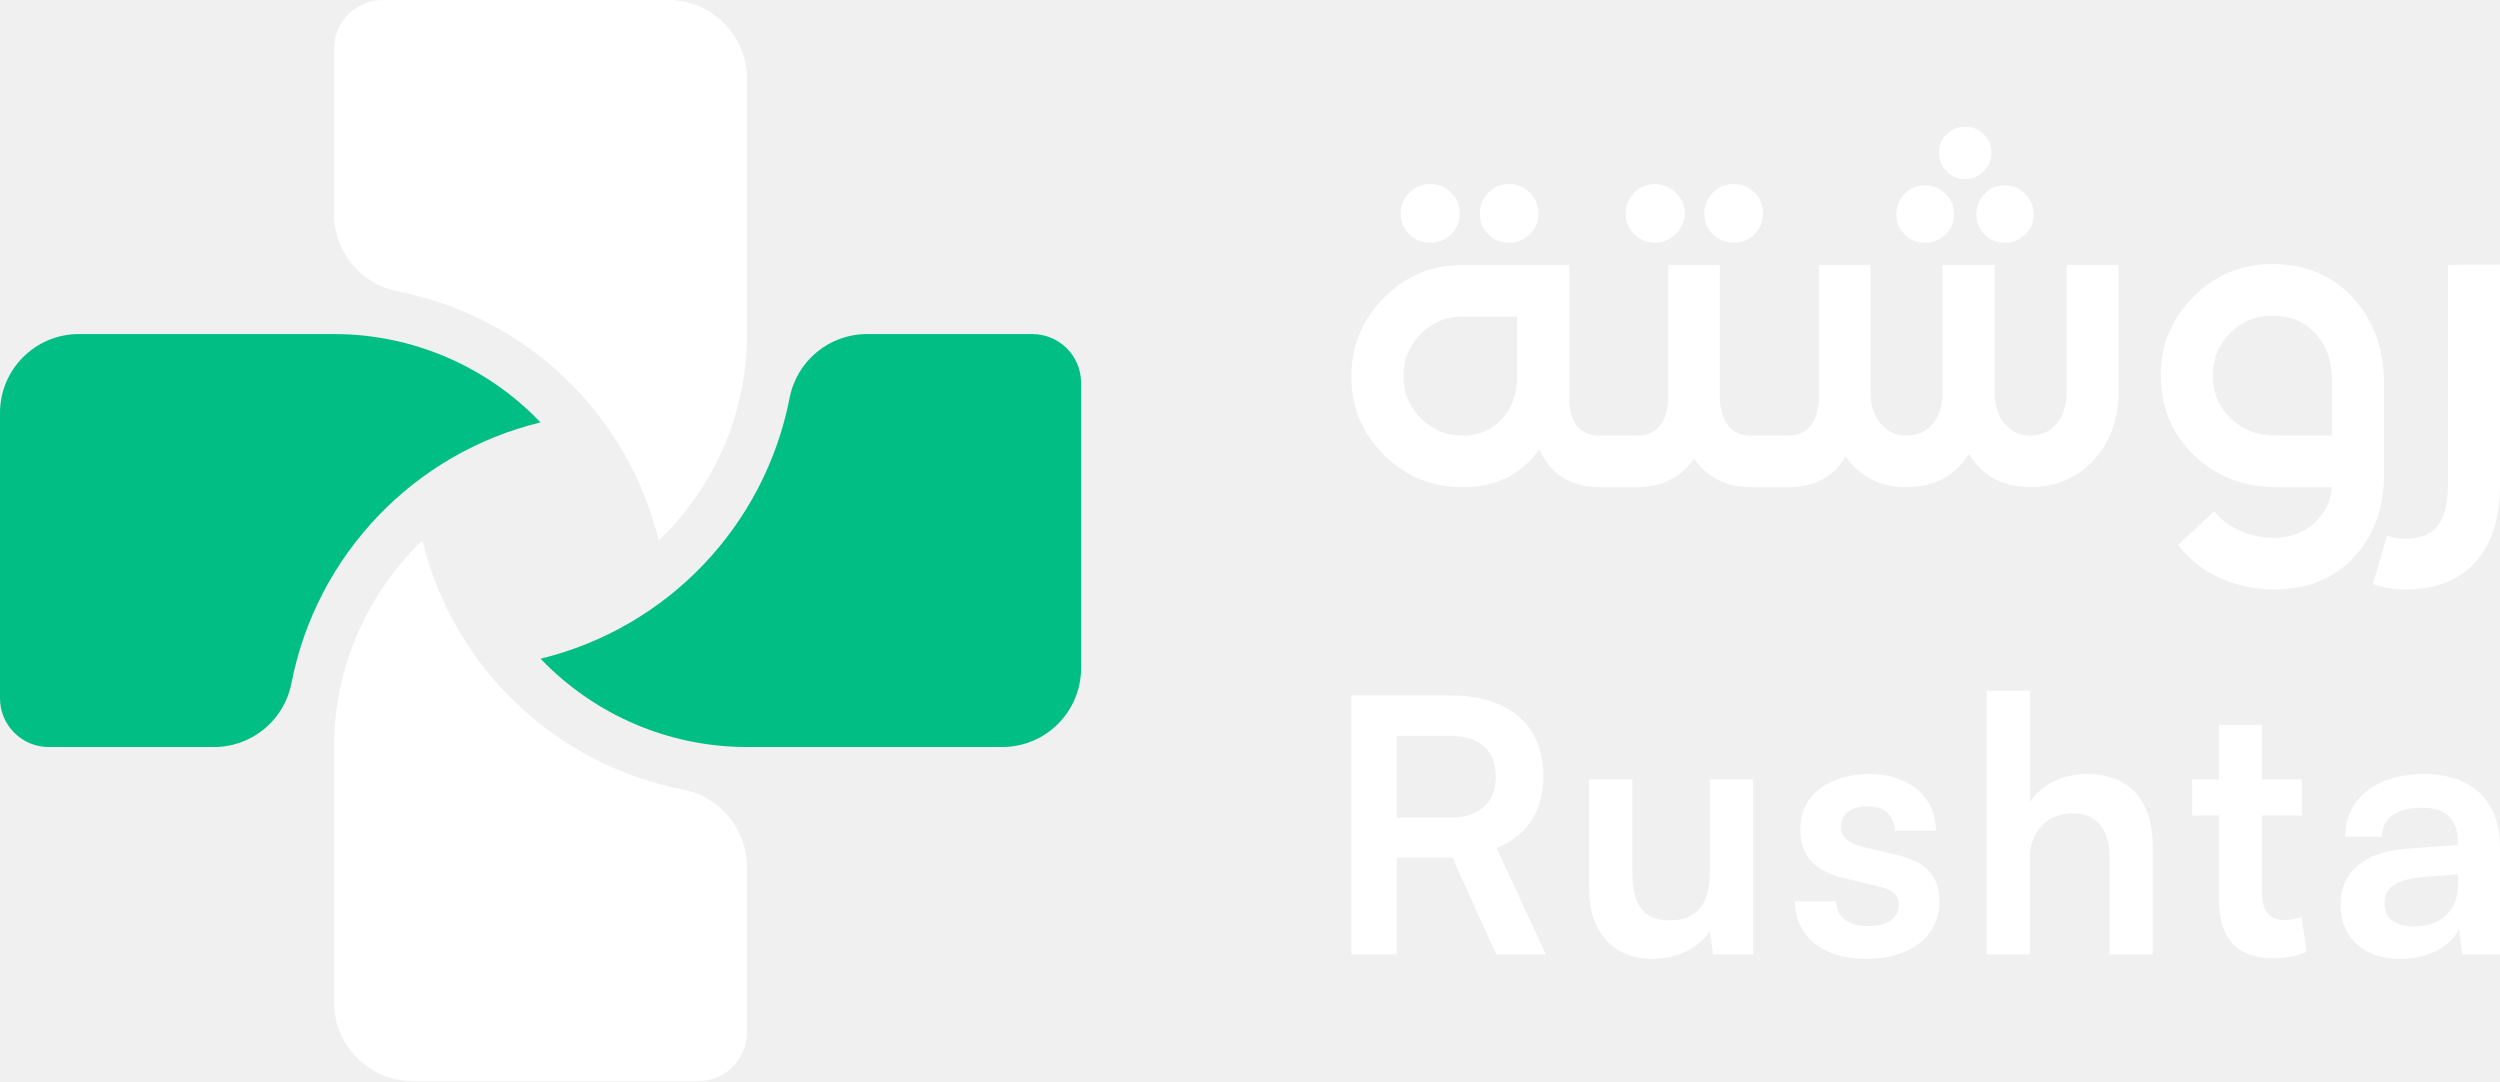
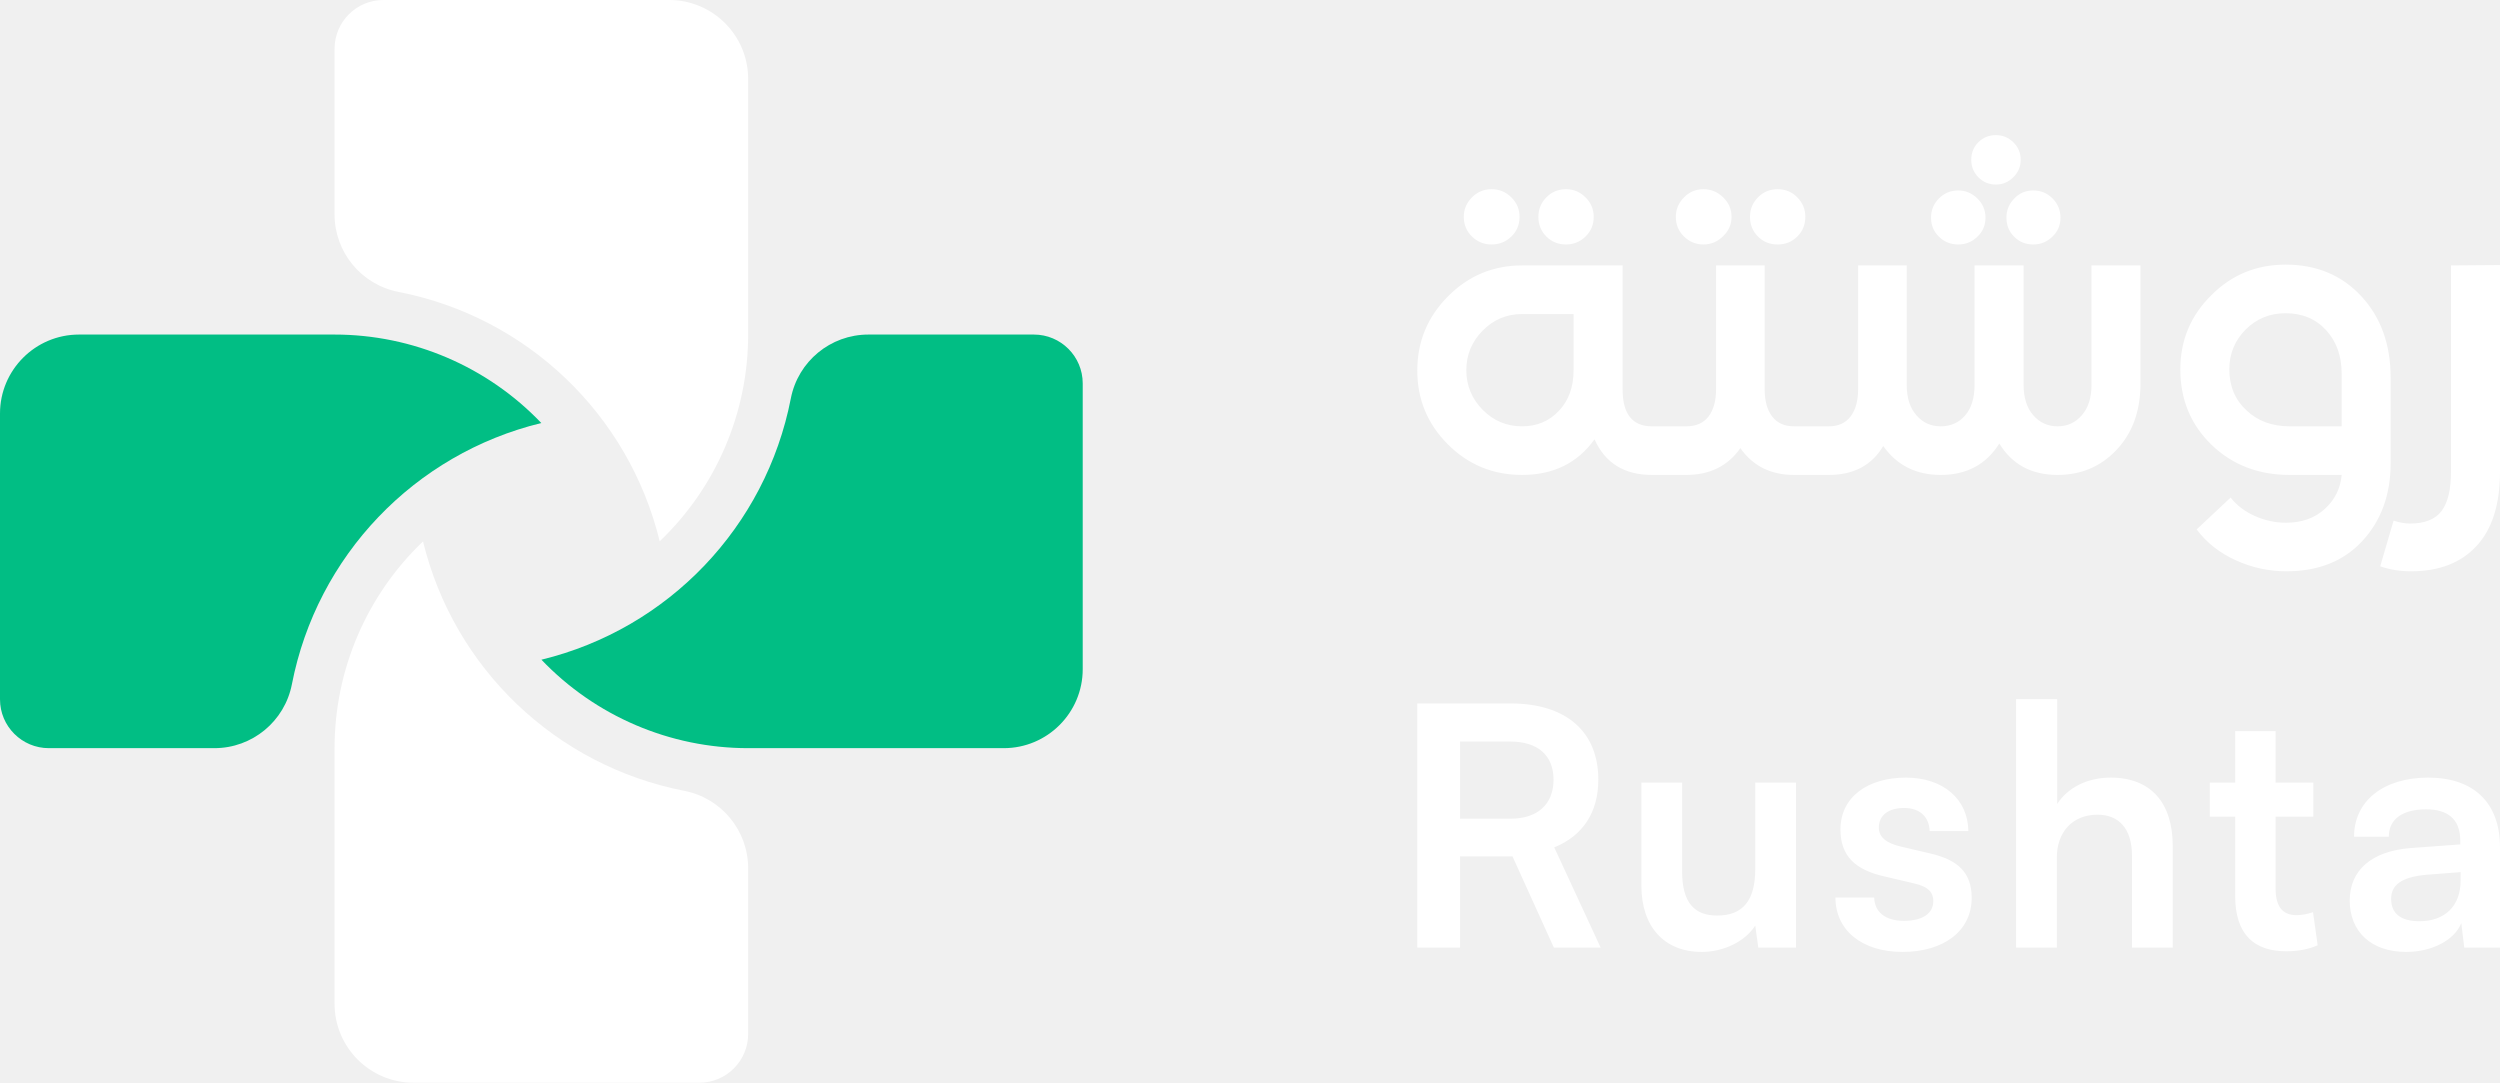
- <svg xmlns="http://www.w3.org/2000/svg" viewBox="0 0 462.5 200" width="462.5" height="200" role="img" aria-label="Rushta روشتة">
+ <svg xmlns="http://www.w3.org/2000/svg" viewBox="0 0 461.8 200" width="461.8" height="200" role="img" aria-label="Rushta روشتة">
  <g id="mark">
    <path fill="#FFFFFF" d="M138.2 160.4L138.2 190.98C138.2 195.96 134.16 200 129.18 200L76.39 200C68.34 200 61.8 193.47 61.8 185.41L61.8 138.2C61.8 123.77 67.71 109.97 78.14 100.01C83.85 123.47 102.69 141.46 126.39 146.08C133.25 147.41 138.2 153.41 138.2 160.4Z" />
    <path fill="#FFFFFF" d="M61.8 39.6L61.8 9.02C61.8 4.04 65.84 0 70.82 0L123.61 0C131.66 0 138.2 6.53 138.2 14.59L138.2 61.8C138.2 76.23 132.29 90.03 121.86 99.99C116.15 76.53 97.31 58.54 73.61 53.92C66.75 52.59 61.8 46.59 61.8 39.6Z" />
    <path fill="#01BE84" d="M39.6 138.2L9.02 138.2C4.04 138.2 0 134.16 0 129.18L0 76.39C0 68.34 6.53 61.8 14.59 61.8L61.8 61.8C76.23 61.8 90.03 67.71 99.99 78.14C76.53 83.85 58.54 102.69 53.92 126.39C52.59 133.25 46.59 138.2 39.6 138.2Z" />
    <path fill="#01BE84" d="M160.4 61.8L190.98 61.8C195.96 61.8 200 65.84 200 70.82L200 123.61C200 131.66 193.47 138.2 185.41 138.2L138.2 138.2C123.77 138.2 109.97 132.29 100.01 121.86C123.47 116.15 141.46 97.31 146.08 73.61C147.41 66.75 153.41 61.8 160.4 61.8Z" />
  </g>
  <g id="arabic" aria-label="روشتة">
-     <path id="arabic-letters" fill="#FFFFFF" d="M256.09 55.02C260.09 51.01 264.91 49.01 270.56 49.01L290.3 49.01L290.3 73.36C290.3 78.18 292.21 80.59 296.05 80.59L298.52 80.59L298.52 90.13L296.05 90.13C290.62 90.13 286.87 87.8 284.79 83.14C281.44 87.8 276.7 90.13 270.56 90.13C264.86 90.13 260.01 88.13 256 84.13C252 80.13 250 75.3 250 69.65C250 63.95 252.03 59.07 256.09 55.02ZM259.62 69.57C259.62 72.59 260.69 75.18 262.83 77.34C264.97 79.51 267.54 80.59 270.56 80.59C273.46 80.59 275.88 79.58 277.8 77.55C279.71 75.52 280.67 72.86 280.67 69.57L280.67 58.55L270.56 58.55C267.54 58.55 264.97 59.64 262.83 61.8C260.69 63.97 259.62 66.56 259.62 69.57ZM296.88 80.59L302.8 80.59C304.71 80.59 306.17 79.95 307.15 78.66C308.14 77.37 308.63 75.6 308.63 73.36L308.63 49.01L318.17 49.01L318.17 73.36C318.17 75.6 318.67 77.37 319.65 78.66C320.64 79.95 322.07 80.59 323.93 80.59L329.93 80.59L329.93 90.13L323.93 90.13C319.38 90.13 315.87 88.38 313.4 84.87C310.94 88.38 307.4 90.13 302.8 90.13L296.88 90.13ZM330.76 80.59C332.62 80.59 334.05 79.95 335.03 78.66C336.02 77.37 336.51 75.6 336.51 73.36L336.51 49.01L346.05 49.01L346.05 72.45C346.05 74.97 346.68 76.96 347.94 78.41C349.21 79.87 350.79 80.59 352.71 80.59C354.69 80.59 356.29 79.88 357.52 78.45C358.76 77.03 359.38 75.03 359.38 72.45L359.38 49.01L369 49.01L369 72.45C369 74.97 369.63 76.96 370.89 78.41C372.15 79.87 373.74 80.59 375.66 80.59C377.58 80.59 379.17 79.87 380.43 78.41C381.69 76.96 382.32 74.97 382.32 72.45L382.32 49.01L391.94 49.01L391.94 72.45C391.89 77.71 390.31 81.98 387.21 85.24C384.11 88.5 380.26 90.13 375.66 90.13C370.56 90.13 366.75 88.08 364.23 83.96C361.65 88.08 357.81 90.13 352.71 90.13C347.89 90.13 344.13 88.24 341.45 84.46C339.2 88.24 335.64 90.13 330.76 90.13L328.29 90.13L328.29 80.59ZM405.84 54.85C409.84 50.85 414.69 48.85 420.39 48.85C426.48 48.85 431.44 50.92 435.28 55.06C439.12 59.2 441.04 64.53 441.04 71.05L441.04 87.83C441.04 93.97 439.2 99.04 435.53 103.04C431.85 107.05 426.86 109.05 420.56 109.05C417.11 109.05 413.79 108.32 410.61 106.87C407.43 105.41 404.88 103.4 402.96 100.82L409.62 94.57C410.83 96.11 412.42 97.31 414.39 98.19C416.37 99.07 418.39 99.51 420.48 99.51C423.6 99.51 426.15 98.6 428.12 96.79C430.1 94.98 431.2 92.76 431.41 90.13L421.22 90.13C415.08 90.13 409.96 88.16 405.88 84.21C401.8 80.26 399.75 75.33 399.75 69.41C399.75 63.71 401.78 58.85 405.84 54.85ZM412.75 77.47C414.94 79.55 417.76 80.59 421.22 80.59L431.41 80.59L431.41 70.23C431.41 66.78 430.4 63.94 428.37 61.72C426.34 59.5 423.68 58.39 420.39 58.39C417.32 58.39 414.72 59.46 412.58 61.6C410.44 63.73 409.38 66.34 409.38 69.41C409.38 72.7 410.5 75.38 412.75 77.47ZM441.61 99.1C442.76 99.48 443.83 99.67 444.82 99.67C447.72 99.67 449.79 98.85 451.03 97.2C452.26 95.56 452.88 92.98 452.88 89.47L452.88 49.01L462.5 48.93L462.5 89.47C462.5 95.89 460.96 100.75 457.89 104.07C454.82 107.39 450.55 109.05 445.07 109.05C442.87 109.05 440.84 108.72 438.98 108.06Z" />
-     <path id="arabic-dots" fill="#FFFFFF" d="M259.13 39.47C259.13 37.99 259.66 36.72 260.73 35.65C261.8 34.58 263.08 34.05 264.56 34.05C266.09 34.05 267.39 34.58 268.46 35.65C269.53 36.72 270.07 37.99 270.07 39.47C270.07 41.01 269.53 42.3 268.46 43.34C267.39 44.38 266.09 44.9 264.56 44.9C263.08 44.9 261.8 44.38 260.73 43.34C259.66 42.3 259.13 41.01 259.13 39.47ZM273.77 39.47C273.77 37.99 274.29 36.72 275.33 35.65C276.37 34.58 277.66 34.05 279.19 34.05C280.67 34.05 281.95 34.58 283.02 35.65C284.09 36.72 284.62 37.99 284.62 39.47C284.62 41.01 284.09 42.3 283.02 43.34C281.95 44.38 280.67 44.9 279.19 44.9C277.66 44.9 276.37 44.38 275.33 43.34C274.29 42.3 273.77 41.01 273.77 39.47ZM315.3 39.47C315.3 37.99 315.82 36.72 316.86 35.65C317.9 34.58 319.19 34.05 320.72 34.05C322.26 34.05 323.55 34.58 324.59 35.65C325.63 36.72 326.15 37.99 326.15 39.47C326.15 41.01 325.63 42.3 324.59 43.34C323.55 44.38 322.26 44.9 320.72 44.9C319.19 44.9 317.9 44.38 316.86 43.34C315.82 42.3 315.3 41.01 315.3 39.47ZM302.38 35.61C303.43 34.57 304.69 34.05 306.17 34.05C307.65 34.05 308.94 34.58 310.03 35.65C311.13 36.72 311.68 37.99 311.68 39.47C311.68 40.95 311.13 42.22 310.03 43.26C308.94 44.35 307.65 44.9 306.17 44.9C304.69 44.9 303.41 44.38 302.34 43.34C301.27 42.3 300.74 41.01 300.74 39.47C300.74 37.99 301.29 36.71 302.38 35.61ZM352.38 35.86C353.43 34.81 354.69 34.29 356.17 34.29C357.59 34.29 358.84 34.81 359.91 35.86C360.98 36.9 361.51 38.16 361.51 39.64C361.51 41.12 360.99 42.35 359.95 43.34C358.91 44.38 357.65 44.9 356.17 44.9C354.69 44.9 353.43 44.39 352.38 43.38C351.34 42.37 350.82 41.12 350.82 39.64C350.82 38.16 351.34 36.9 352.38 35.86ZM367.19 35.86C368.17 34.81 369.41 34.29 370.89 34.29C372.37 34.29 373.63 34.81 374.67 35.86C375.71 36.9 376.23 38.16 376.23 39.64C376.23 41.12 375.71 42.35 374.67 43.34C373.63 44.38 372.37 44.9 370.89 44.9C369.41 44.9 368.16 44.39 367.15 43.38C366.13 42.37 365.62 41.12 365.62 39.64C365.62 38.16 366.15 36.9 367.19 35.86ZM360.12 24.84C361.05 23.9 362.2 23.44 363.57 23.44C364.88 23.44 366.02 23.9 366.98 24.84C367.94 25.77 368.42 26.92 368.42 28.29C368.42 29.61 367.94 30.74 366.98 31.7C366.02 32.66 364.88 33.14 363.57 33.14C362.2 33.14 361.05 32.66 360.12 31.7C359.18 30.74 358.72 29.61 358.72 28.29C358.72 26.92 359.18 25.77 360.12 24.84Z" />
+     <path id="arabic-letters" fill="#FFFFFF" d="M267.53 54.68C271.3 50.92 275.84 49.03 281.15 49.03L299.73 49.03L299.73 71.94C299.73 76.48 301.54 78.75 305.15 78.75L307.47 78.75L307.47 87.73L305.15 87.73C300.04 87.73 296.5 85.54 294.54 81.15C291.4 85.54 286.93 87.73 281.15 87.73C275.79 87.73 271.22 85.85 267.45 82.08C263.69 78.32 261.8 73.77 261.8 68.46C261.8 63.09 263.71 58.5 267.53 54.68ZM270.86 68.38C270.86 71.22 271.87 73.66 273.88 75.7C275.89 77.73 278.32 78.75 281.15 78.75C283.89 78.75 286.16 77.8 287.96 75.89C289.77 73.98 290.67 71.48 290.67 68.38L290.67 58.01L281.15 58.01C278.32 58.01 275.89 59.03 273.88 61.07C271.87 63.11 270.86 65.54 270.86 68.38ZM305.92 78.75L311.49 78.75C313.3 78.75 314.67 78.15 315.6 76.94C316.52 75.72 316.99 74.06 316.99 71.94L316.99 49.03L325.97 49.03L325.97 71.94C325.97 74.06 326.43 75.72 327.36 76.94C328.29 78.15 329.63 78.75 331.39 78.75L337.04 78.75L337.04 87.73L331.39 87.73C327.1 87.73 323.8 86.08 321.48 82.78C319.16 86.08 315.83 87.73 311.49 87.73L305.92 87.73ZM337.81 78.75C339.56 78.75 340.91 78.15 341.83 76.94C342.76 75.72 343.23 74.06 343.23 71.94L343.23 49.03L352.21 49.03L352.21 71.09C352.21 73.47 352.8 75.34 353.99 76.7C355.17 78.07 356.67 78.75 358.48 78.75C360.33 78.75 361.84 78.08 363 76.74C364.16 75.4 364.74 73.52 364.74 71.09L364.74 49.03L373.8 49.03L373.8 71.09C373.8 73.47 374.39 75.34 375.58 76.7C376.77 78.07 378.26 78.75 380.07 78.75C381.88 78.75 383.37 78.07 384.56 76.7C385.75 75.34 386.34 73.47 386.34 71.09L386.34 49.03L395.39 49.03L395.39 71.09C395.34 76.05 393.86 80.06 390.94 83.13C388.03 86.2 384.4 87.73 380.07 87.73C375.27 87.73 371.68 85.8 369.31 81.93C366.89 85.8 363.27 87.73 358.48 87.73C353.93 87.73 350.4 85.95 347.87 82.39C345.76 85.95 342.4 87.73 337.81 87.73L335.49 87.73L335.49 78.75ZM408.48 54.53C412.24 50.76 416.81 48.88 422.18 48.88C427.9 48.88 432.57 50.83 436.18 54.72C439.8 58.62 441.6 63.64 441.6 69.78L441.6 85.57C441.6 91.34 439.87 96.12 436.42 99.88C432.96 103.65 428.26 105.53 422.33 105.53C419.08 105.53 415.96 104.85 412.96 103.48C409.97 102.12 407.57 100.22 405.77 97.79L412.04 91.91C413.17 93.36 414.67 94.49 416.52 95.32C418.38 96.14 420.29 96.56 422.25 96.56C425.19 96.56 427.59 95.7 429.45 94C431.31 92.3 432.34 90.21 432.55 87.73L422.95 87.73C417.17 87.73 412.36 85.87 408.51 82.16C404.67 78.44 402.75 73.8 402.75 68.23C402.75 62.86 404.66 58.29 408.48 54.53ZM414.98 75.81C417.04 77.77 419.7 78.75 422.95 78.75L432.55 78.75L432.55 69C432.55 65.75 431.59 63.08 429.68 60.99C427.77 58.9 425.27 57.86 422.18 57.86C419.29 57.86 416.83 58.86 414.82 60.87C412.81 62.89 411.8 65.34 411.8 68.23C411.8 71.32 412.86 73.85 414.98 75.81ZM442.14 96.17C443.23 96.53 444.23 96.71 445.16 96.71C447.9 96.71 449.85 95.94 451.01 94.39C452.17 92.84 452.75 90.42 452.75 87.11L452.75 49.03L461.8 48.96L461.8 87.11C461.8 93.15 460.36 97.73 457.47 100.85C454.58 103.97 450.55 105.53 445.39 105.53C443.33 105.53 441.42 105.22 439.67 104.61Z" />
+     <path id="arabic-dots" fill="#FFFFFF" d="M270.39 40.05C270.39 38.66 270.9 37.46 271.9 36.46C272.91 35.45 274.11 34.95 275.5 34.95C276.95 34.95 278.17 35.45 279.18 36.46C280.19 37.46 280.69 38.66 280.69 40.05C280.69 41.5 280.19 42.71 279.18 43.69C278.17 44.67 276.95 45.16 275.5 45.16C274.11 45.16 272.91 44.67 271.9 43.69C270.9 42.71 270.39 41.5 270.39 40.05ZM284.17 40.05C284.17 38.66 284.66 37.46 285.64 36.46C286.62 35.45 287.84 34.95 289.28 34.95C290.67 34.95 291.87 35.45 292.88 36.46C293.89 37.46 294.39 38.66 294.39 40.05C294.39 41.5 293.89 42.71 292.88 43.69C291.87 44.67 290.67 45.16 289.28 45.16C287.84 45.16 286.62 44.67 285.64 43.69C284.66 42.71 284.17 41.5 284.17 40.05ZM323.26 40.05C323.26 38.66 323.75 37.46 324.73 36.46C325.71 35.45 326.92 34.95 328.37 34.95C329.81 34.95 331.02 35.45 332 36.46C332.99 37.46 333.48 38.66 333.48 40.05C333.48 41.5 332.99 42.71 332 43.69C331.02 44.67 329.81 45.16 328.37 45.16C326.92 45.16 325.71 44.67 324.73 43.69C323.75 42.71 323.26 41.5 323.26 40.05ZM311.11 36.42C312.09 35.44 313.27 34.95 314.67 34.95C316.06 34.95 317.27 35.45 318.31 36.46C319.34 37.46 319.85 38.66 319.85 40.05C319.85 41.45 319.34 42.63 318.31 43.61C317.27 44.65 316.06 45.16 314.67 45.16C313.27 45.16 312.07 44.67 311.07 43.69C310.06 42.71 309.56 41.5 309.56 40.05C309.56 38.66 310.07 37.45 311.11 36.42ZM358.17 36.65C359.15 35.67 360.33 35.18 361.73 35.18C363.07 35.18 364.24 35.67 365.25 36.65C366.25 37.63 366.76 38.82 366.76 40.21C366.76 41.6 366.27 42.76 365.29 43.69C364.31 44.67 363.12 45.16 361.73 45.16C360.33 45.16 359.15 44.69 358.17 43.73C357.19 42.78 356.7 41.6 356.7 40.21C356.7 38.82 357.19 37.63 358.17 36.65ZM372.1 36.65C373.03 35.67 374.19 35.18 375.58 35.18C376.97 35.18 378.16 35.67 379.14 36.65C380.12 37.63 380.61 38.82 380.61 40.21C380.61 41.6 380.12 42.76 379.14 43.69C378.16 44.67 376.97 45.16 375.58 45.16C374.19 45.16 373.01 44.69 372.06 43.73C371.1 42.78 370.63 41.6 370.63 40.21C370.63 38.82 371.12 37.63 372.1 36.65ZM365.44 26.28C366.32 25.4 367.4 24.96 368.69 24.96C369.93 24.96 371 25.4 371.9 26.28C372.81 27.15 373.26 28.24 373.26 29.53C373.26 30.77 372.81 31.84 371.9 32.74C371 33.64 369.93 34.09 368.69 34.09C367.4 34.09 366.32 33.64 365.44 32.74C364.56 31.84 364.13 30.77 364.13 29.53C364.13 28.24 364.56 27.15 365.44 26.28Z" />
  </g>
-   <path id="english" aria-label="Rushta" fill="#FFFFFF" d="M258.39 176.56L258.39 158.67L268.68 158.67L276.81 176.56L285.98 176.56L276.87 156.9C282.51 154.6 285.53 150.02 285.53 143.59C285.53 134.15 279.17 128.65 268.29 128.65L250 128.65L250 176.56ZM258.39 136.12L268.29 136.12C273.6 136.12 276.74 138.81 276.74 143.59C276.74 148.44 273.6 151.26 268.29 151.26L258.39 151.26ZM316.33 144.18L316.33 161.16C316.33 167.32 313.91 170.27 308.86 170.27C304.4 170.27 301.98 167.78 301.98 161.62L301.98 144.18L293.98 144.18L293.98 164.44C293.98 172.37 298.37 177.41 305.85 177.41C310.17 177.41 314.37 175.32 316.33 172.24L316.92 176.56L324.33 176.56L324.33 144.18ZM332.06 166.73C332.06 173.09 337.18 177.41 345.24 177.41C353.23 177.41 358.81 173.35 358.81 166.8C358.81 161.81 356.05 159.32 350.61 158.08L344.78 156.7C342.03 156.05 340.58 154.87 340.58 153.03C340.58 150.61 342.42 149.16 345.57 149.16C348.65 149.16 350.48 150.93 350.55 153.69L358.15 153.69C358.09 147.39 353.17 143.2 345.89 143.2C338.42 143.2 333.05 147 333.05 153.36C333.05 158.54 335.87 161.29 341.7 162.6L347.53 163.98C350.42 164.63 351.27 165.81 351.27 167.45C351.27 169.81 349.24 171.32 345.5 171.32C341.83 171.32 339.73 169.55 339.67 166.73ZM375.52 176.56L375.52 158.86C375.52 154.01 378.47 150.48 383.52 150.48C387.58 150.48 390.27 153.1 390.27 158.54L390.27 176.56L398.26 176.56L398.26 156.64C398.26 148.25 394.07 143.2 386.07 143.2C381.42 143.2 377.62 145.23 375.59 148.38L375.59 127.8L367.52 127.8L367.52 176.56ZM425.79 169.61C424.61 170.01 423.5 170.2 422.58 170.2C420.16 170.2 418.45 168.89 418.45 165.03L418.45 150.87L425.86 150.87L425.86 144.18L418.45 144.18L418.45 134.09L410.52 134.09L410.52 144.18L405.54 144.18L405.54 150.87L410.52 150.87L410.52 166.4C410.52 174.14 414.39 177.28 420.55 177.28C422.84 177.28 424.94 176.89 426.71 176.1ZM444.08 177.41C449.13 177.41 453.52 175.12 454.9 171.78L455.49 176.56L462.5 176.56L462.5 156.9C462.5 147.92 457.13 143.2 448.41 143.2C439.62 143.2 433.86 147.79 433.86 154.8L440.67 154.8C440.67 151.39 443.3 149.43 448.01 149.43C452.08 149.43 454.7 151.2 454.7 155.59L454.7 156.31L445 157.03C437.33 157.62 433 161.36 433 167.32C433 173.42 437.2 177.41 444.08 177.41ZM446.7 171.38C443.1 171.38 441.13 169.94 441.13 166.99C441.13 164.37 443.03 162.73 448.01 162.27L454.77 161.75L454.77 163.45C454.77 168.43 451.62 171.38 446.7 171.38Z" />
+   <path id="english" aria-label="Rushta" fill="#FFFFFF" d="M269.7 175.04L269.7 158.2L279.39 158.2L287.03 175.04L295.67 175.04L287.1 156.53C292.4 154.37 295.24 150.05 295.24 144.01C295.24 135.12 289.26 129.94 279.02 129.94L261.8 129.94L261.8 175.04ZM269.7 136.98L279.02 136.98C284.01 136.98 286.97 139.5 286.97 144.01C286.97 148.57 284.01 151.23 279.02 151.23L269.7 151.23ZM324.23 144.56L324.23 160.54C324.23 166.34 321.95 169.12 317.2 169.12C313.01 169.12 310.72 166.77 310.72 160.97L310.72 144.56L303.2 144.56L303.2 163.63C303.2 171.09 307.33 175.84 314.36 175.84C318.44 175.84 322.38 173.87 324.23 170.97L324.79 175.04L331.76 175.04L331.76 144.56ZM339.04 165.79C339.04 171.77 343.85 175.84 351.44 175.84C358.97 175.84 364.21 172.02 364.21 165.85C364.21 161.16 361.62 158.81 356.5 157.64L351.01 156.35C348.42 155.73 347.06 154.62 347.06 152.89C347.06 150.61 348.79 149.25 351.75 149.25C354.65 149.25 356.37 150.92 356.44 153.51L363.59 153.51C363.53 147.59 358.9 143.64 352.06 143.64C345.02 143.64 339.97 147.22 339.97 153.2C339.97 158.07 342.62 160.66 348.11 161.9L353.6 163.19C356.31 163.81 357.12 164.92 357.12 166.46C357.12 168.68 355.2 170.1 351.69 170.1C348.23 170.1 346.26 168.44 346.2 165.79ZM379.94 175.04L379.94 158.38C379.94 153.82 382.72 150.49 387.47 150.49C391.29 150.49 393.82 152.95 393.82 158.07L393.82 175.04L401.35 175.04L401.35 156.28C401.35 148.39 397.4 143.64 389.87 143.64C385.49 143.64 381.91 145.55 380 148.51L380 129.14L372.41 129.14L372.41 175.04ZM427.26 168.5C426.15 168.87 425.1 169.05 424.23 169.05C421.95 169.05 420.35 167.82 420.35 164.18L420.35 150.86L427.32 150.86L427.32 144.56L420.35 144.56L420.35 135.06L412.88 135.06L412.88 144.56L408.19 144.56L408.19 150.86L412.88 150.86L412.88 165.48C412.88 172.76 416.52 175.72 422.32 175.72C424.48 175.72 426.45 175.35 428.12 174.61ZM444.47 175.84C449.22 175.84 453.35 173.68 454.65 170.54L455.2 175.04L461.8 175.04L461.8 156.53C461.8 148.08 456.74 143.64 448.54 143.64C440.27 143.64 434.84 147.96 434.84 154.56L441.26 154.56C441.26 151.35 443.73 149.5 448.17 149.5C451.99 149.5 454.46 151.16 454.46 155.3L454.46 155.98L445.33 156.65C438.11 157.21 434.04 160.73 434.04 166.34C434.04 172.08 437.99 175.84 444.47 175.84ZM446.94 170.17C443.54 170.17 441.69 168.81 441.69 166.03C441.69 163.56 443.48 162.02 448.17 161.59L454.52 161.1L454.52 162.7C454.52 167.39 451.56 170.17 446.94 170.17Z" />
</svg>
